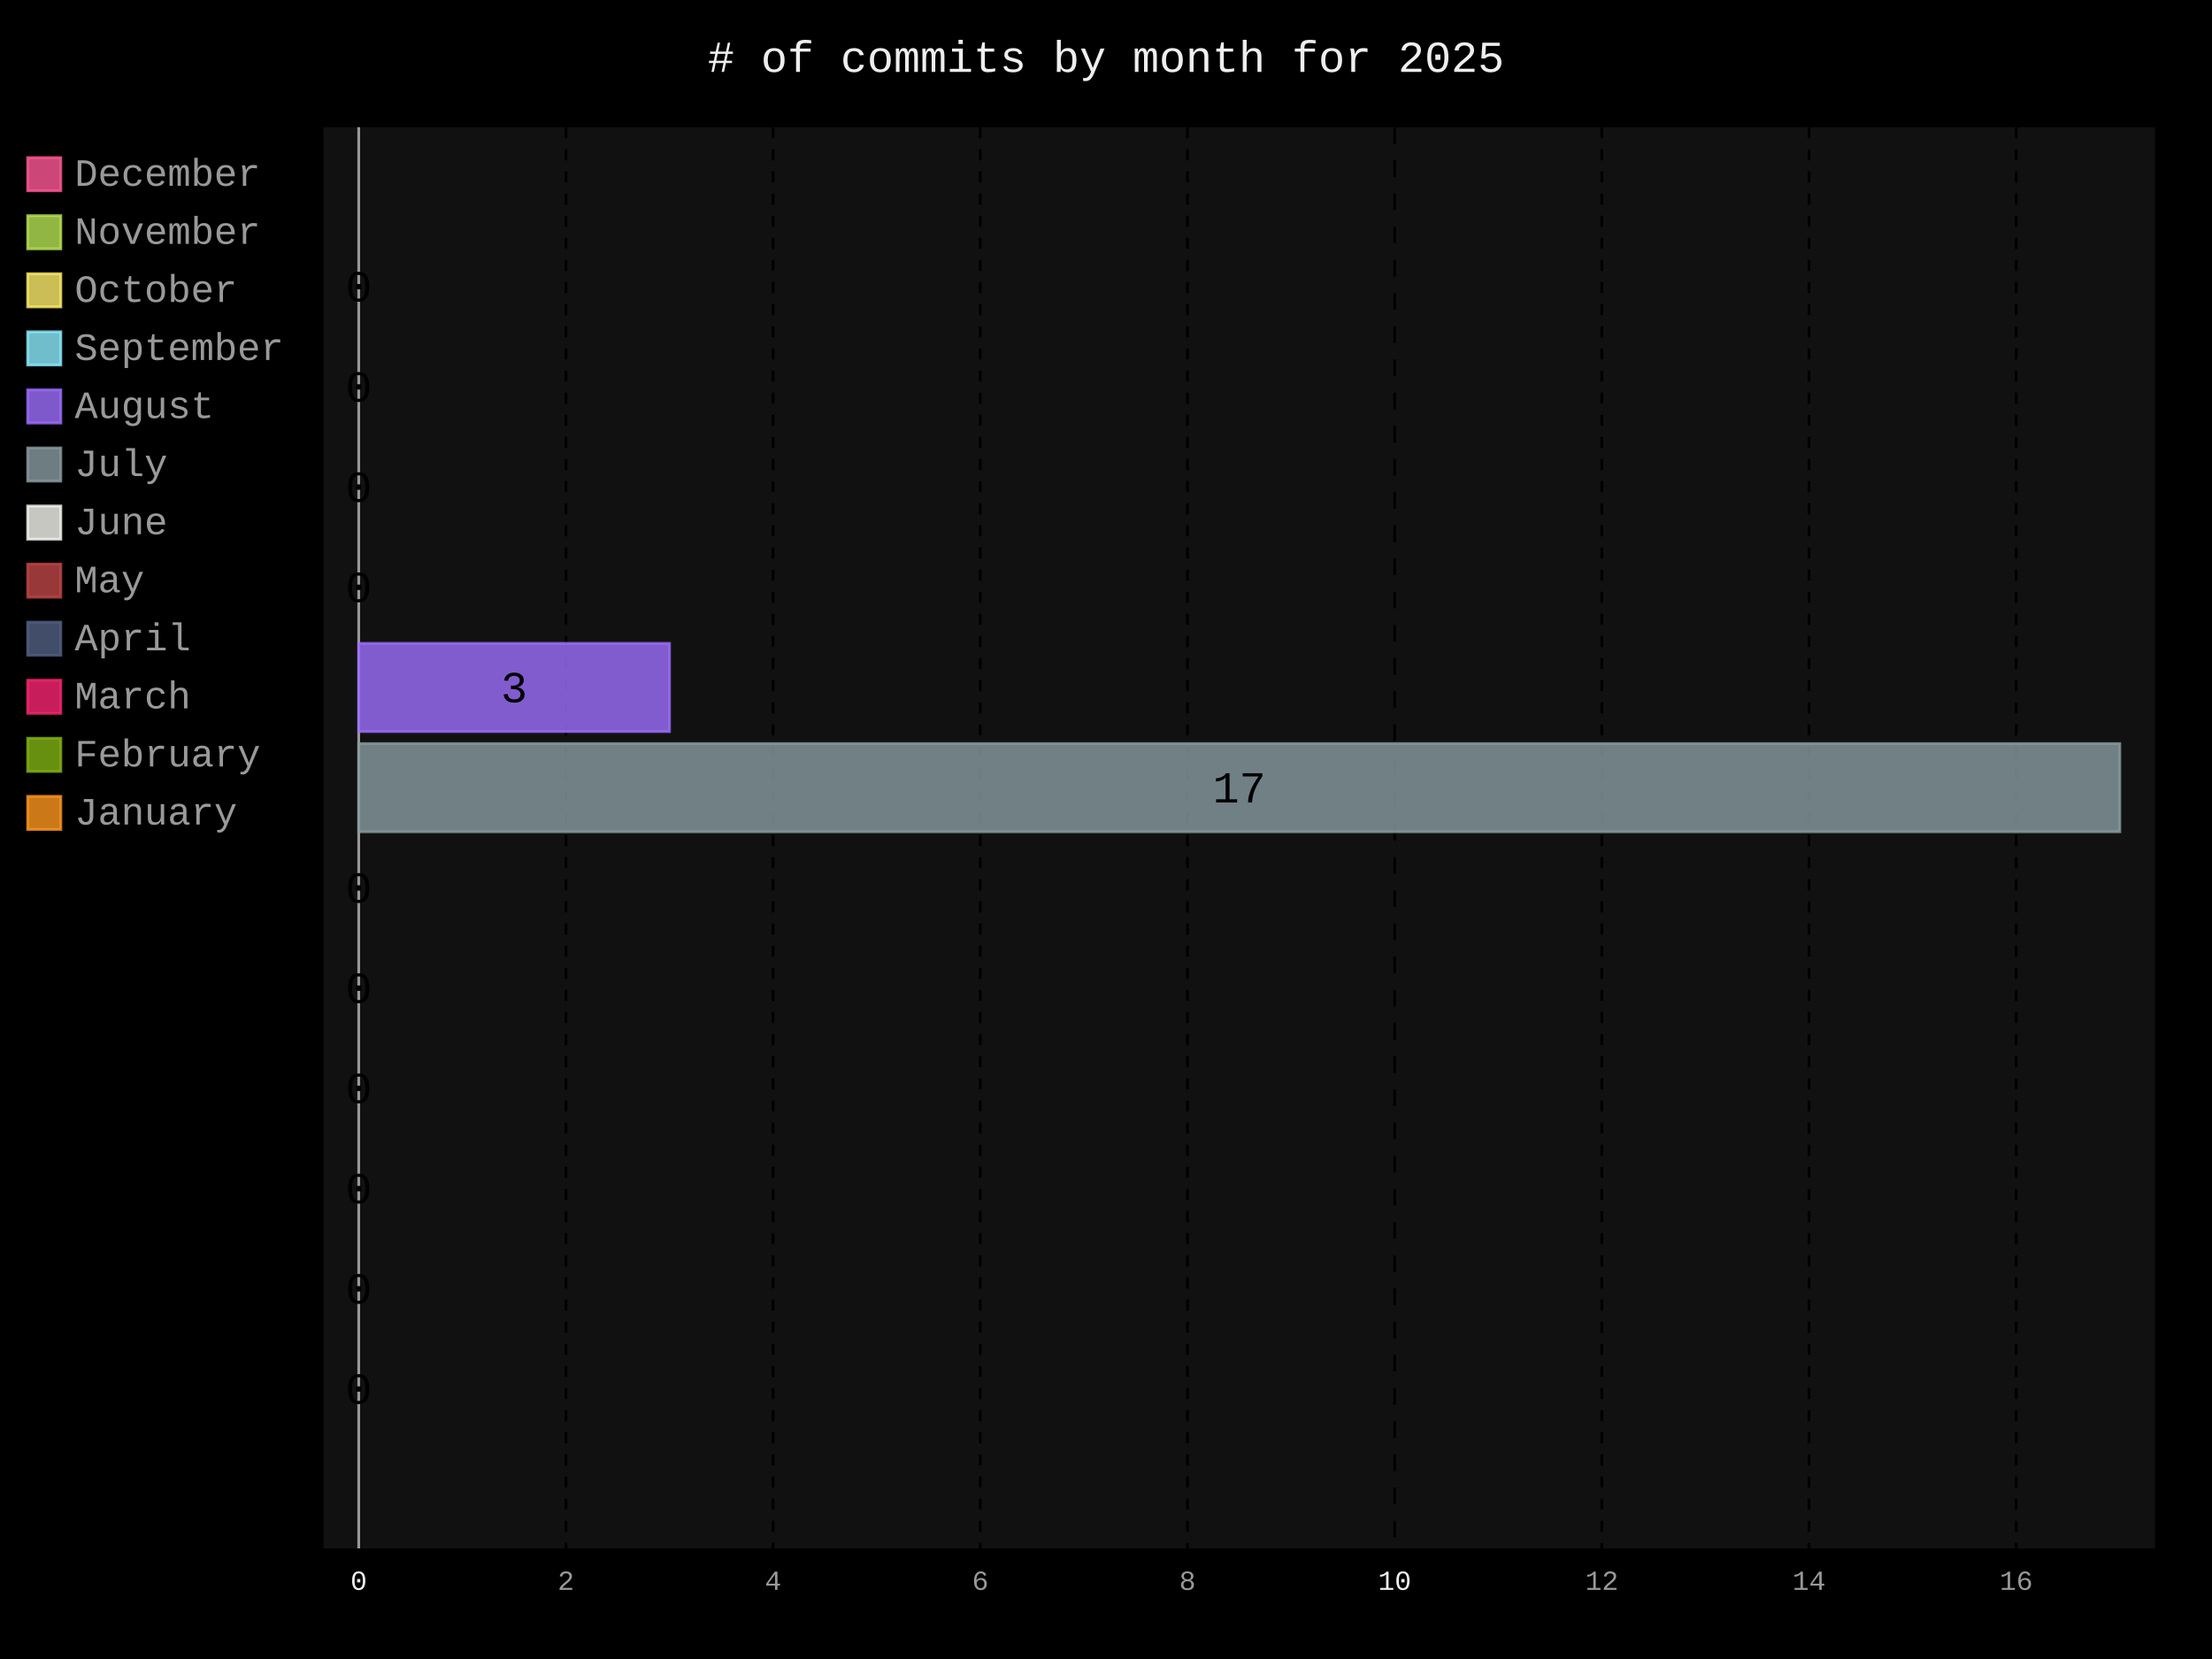
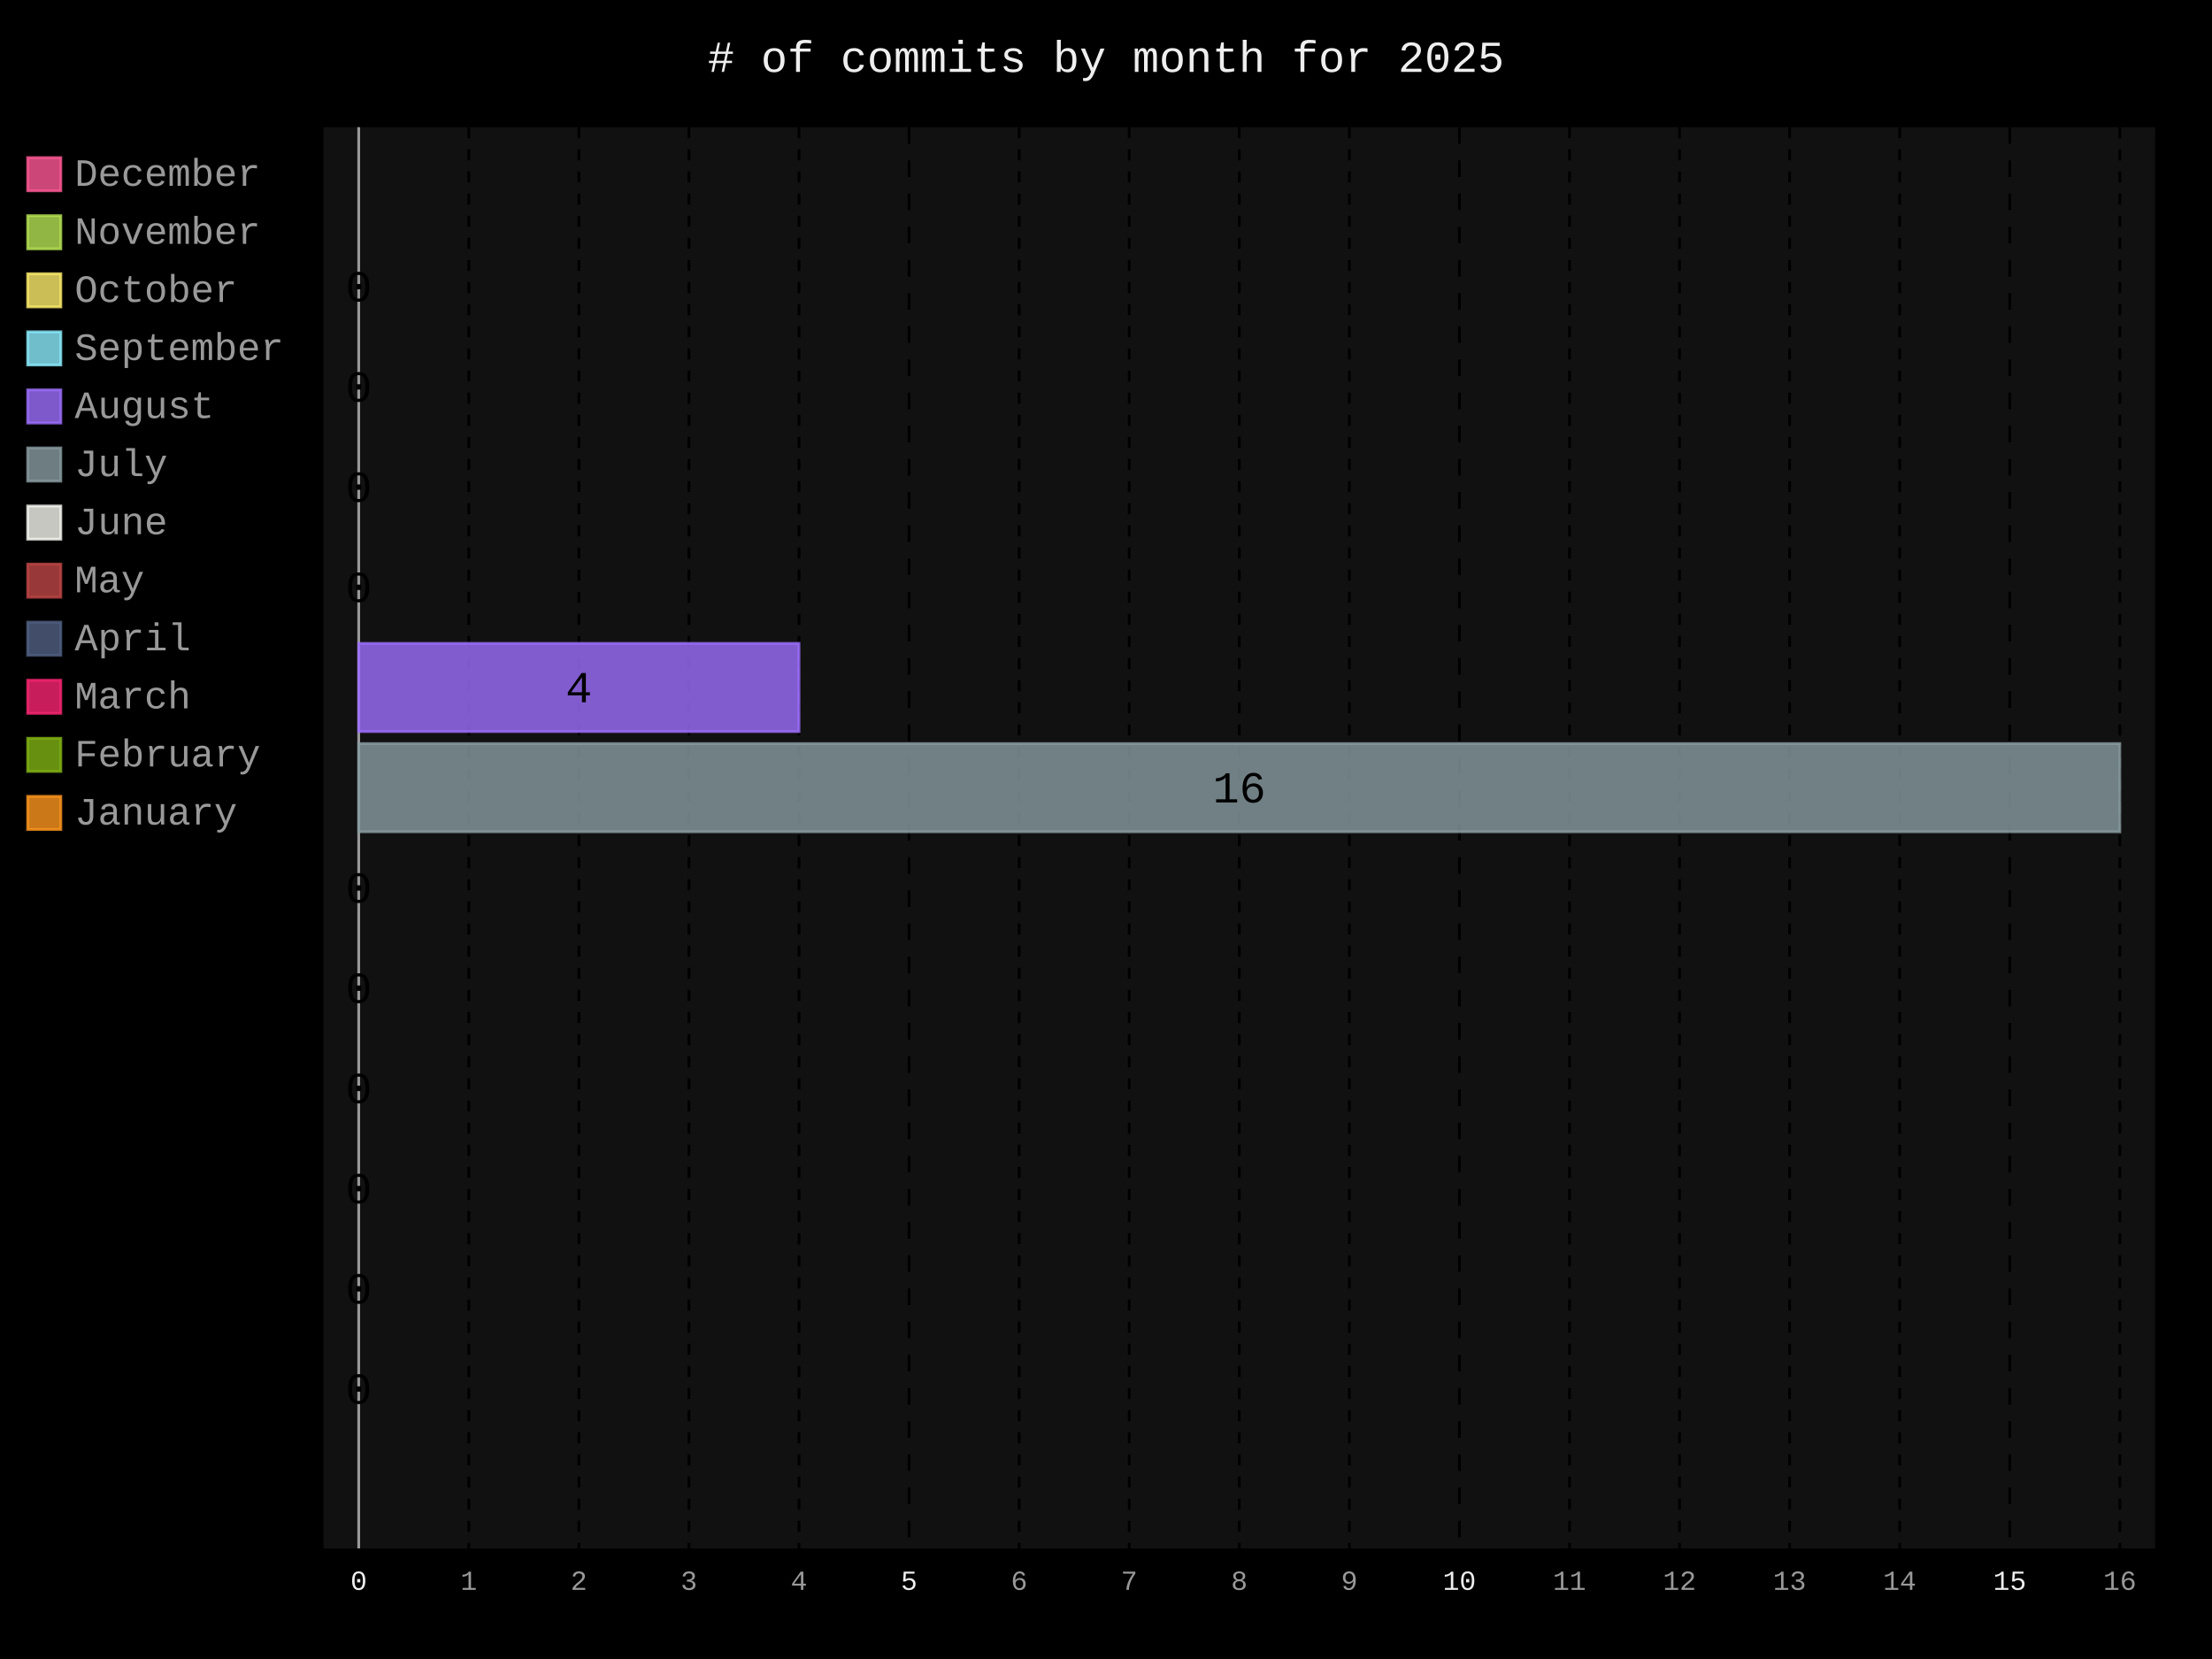
- <svg xmlns="http://www.w3.org/2000/svg" id="chart-140ae059-1e25-4ed1-b0a9-c5d43be1c5d0" class="pygal-chart" viewBox="0 0 800 600">
+ <svg xmlns="http://www.w3.org/2000/svg" id="chart-221a0e5c-9248-4e23-975a-d73603bac980" class="pygal-chart" viewBox="0 0 800 600">
  <defs>
-     <style type="text/css">#chart-140ae059-1e25-4ed1-b0a9-c5d43be1c5d0{-webkit-user-select:none;-webkit-font-smoothing:antialiased;font-family:Consolas,"Liberation Mono",Menlo,Courier,monospace}#chart-140ae059-1e25-4ed1-b0a9-c5d43be1c5d0 .title{font-family:Consolas,"Liberation Mono",Menlo,Courier,monospace;font-size:16px}#chart-140ae059-1e25-4ed1-b0a9-c5d43be1c5d0 .legends .legend text{font-family:Consolas,"Liberation Mono",Menlo,Courier,monospace;font-size:14px}#chart-140ae059-1e25-4ed1-b0a9-c5d43be1c5d0 .axis text{font-family:Consolas,"Liberation Mono",Menlo,Courier,monospace;font-size:10px}#chart-140ae059-1e25-4ed1-b0a9-c5d43be1c5d0 .axis text.major{font-family:Consolas,"Liberation Mono",Menlo,Courier,monospace;font-size:10px}#chart-140ae059-1e25-4ed1-b0a9-c5d43be1c5d0 .text-overlay text.value{font-family:Consolas,"Liberation Mono",Menlo,Courier,monospace;font-size:16px}#chart-140ae059-1e25-4ed1-b0a9-c5d43be1c5d0 .text-overlay text.label{font-family:Consolas,"Liberation Mono",Menlo,Courier,monospace;font-size:10px}#chart-140ae059-1e25-4ed1-b0a9-c5d43be1c5d0 .tooltip{font-family:Consolas,"Liberation Mono",Menlo,Courier,monospace;font-size:14px}#chart-140ae059-1e25-4ed1-b0a9-c5d43be1c5d0 text.no_data{font-family:Consolas,"Liberation Mono",Menlo,Courier,monospace;font-size:64px}
- #chart-140ae059-1e25-4ed1-b0a9-c5d43be1c5d0{background-color:black}#chart-140ae059-1e25-4ed1-b0a9-c5d43be1c5d0 path,#chart-140ae059-1e25-4ed1-b0a9-c5d43be1c5d0 line,#chart-140ae059-1e25-4ed1-b0a9-c5d43be1c5d0 rect,#chart-140ae059-1e25-4ed1-b0a9-c5d43be1c5d0 circle{-webkit-transition:250ms;-moz-transition:250ms;transition:250ms}#chart-140ae059-1e25-4ed1-b0a9-c5d43be1c5d0 .graph &gt; .background{fill:black}#chart-140ae059-1e25-4ed1-b0a9-c5d43be1c5d0 .plot &gt; .background{fill:#111}#chart-140ae059-1e25-4ed1-b0a9-c5d43be1c5d0 .graph{fill:#999}#chart-140ae059-1e25-4ed1-b0a9-c5d43be1c5d0 text.no_data{fill:#eee}#chart-140ae059-1e25-4ed1-b0a9-c5d43be1c5d0 .title{fill:#eee}#chart-140ae059-1e25-4ed1-b0a9-c5d43be1c5d0 .legends .legend text{fill:#999}#chart-140ae059-1e25-4ed1-b0a9-c5d43be1c5d0 .legends .legend:hover text{fill:#eee}#chart-140ae059-1e25-4ed1-b0a9-c5d43be1c5d0 .axis .line{stroke:#eee}#chart-140ae059-1e25-4ed1-b0a9-c5d43be1c5d0 .axis .guide.line{stroke:#555}#chart-140ae059-1e25-4ed1-b0a9-c5d43be1c5d0 .axis .major.line{stroke:#999}#chart-140ae059-1e25-4ed1-b0a9-c5d43be1c5d0 .axis text.major{fill:#eee}#chart-140ae059-1e25-4ed1-b0a9-c5d43be1c5d0 .axis.y .guides:hover .guide.line,#chart-140ae059-1e25-4ed1-b0a9-c5d43be1c5d0 .line-graph .axis.x .guides:hover .guide.line,#chart-140ae059-1e25-4ed1-b0a9-c5d43be1c5d0 .stackedline-graph .axis.x .guides:hover .guide.line,#chart-140ae059-1e25-4ed1-b0a9-c5d43be1c5d0 .xy-graph .axis.x .guides:hover .guide.line{stroke:#eee}#chart-140ae059-1e25-4ed1-b0a9-c5d43be1c5d0 .axis .guides:hover text{fill:#eee}#chart-140ae059-1e25-4ed1-b0a9-c5d43be1c5d0 .reactive{fill-opacity:.8;stroke-opacity:.8;stroke-width:1}#chart-140ae059-1e25-4ed1-b0a9-c5d43be1c5d0 .ci{stroke:#999}#chart-140ae059-1e25-4ed1-b0a9-c5d43be1c5d0 .reactive.active,#chart-140ae059-1e25-4ed1-b0a9-c5d43be1c5d0 .active .reactive{fill-opacity:.4;stroke-opacity:.9;stroke-width:4}#chart-140ae059-1e25-4ed1-b0a9-c5d43be1c5d0 .ci .reactive.active{stroke-width:1.5}#chart-140ae059-1e25-4ed1-b0a9-c5d43be1c5d0 .series text{fill:#eee}#chart-140ae059-1e25-4ed1-b0a9-c5d43be1c5d0 .tooltip rect{fill:#111;stroke:#eee;-webkit-transition:opacity 250ms;-moz-transition:opacity 250ms;transition:opacity 250ms}#chart-140ae059-1e25-4ed1-b0a9-c5d43be1c5d0 .tooltip .label{fill:#999}#chart-140ae059-1e25-4ed1-b0a9-c5d43be1c5d0 .tooltip .label{fill:#999}#chart-140ae059-1e25-4ed1-b0a9-c5d43be1c5d0 .tooltip .legend{font-size:.8em;fill:#555}#chart-140ae059-1e25-4ed1-b0a9-c5d43be1c5d0 .tooltip .x_label{font-size:.6em;fill:#eee}#chart-140ae059-1e25-4ed1-b0a9-c5d43be1c5d0 .tooltip .xlink{font-size:.5em;text-decoration:underline}#chart-140ae059-1e25-4ed1-b0a9-c5d43be1c5d0 .tooltip .value{font-size:1.5em}#chart-140ae059-1e25-4ed1-b0a9-c5d43be1c5d0 .bound{font-size:.5em}#chart-140ae059-1e25-4ed1-b0a9-c5d43be1c5d0 .max-value{font-size:.75em;fill:#555}#chart-140ae059-1e25-4ed1-b0a9-c5d43be1c5d0 .map-element{fill:#111;stroke:#555 !important}#chart-140ae059-1e25-4ed1-b0a9-c5d43be1c5d0 .map-element .reactive{fill-opacity:inherit;stroke-opacity:inherit}#chart-140ae059-1e25-4ed1-b0a9-c5d43be1c5d0 .color-0,#chart-140ae059-1e25-4ed1-b0a9-c5d43be1c5d0 .color-0 a:visited{stroke:#ff5995;fill:#ff5995}#chart-140ae059-1e25-4ed1-b0a9-c5d43be1c5d0 .color-1,#chart-140ae059-1e25-4ed1-b0a9-c5d43be1c5d0 .color-1 a:visited{stroke:#b6e354;fill:#b6e354}#chart-140ae059-1e25-4ed1-b0a9-c5d43be1c5d0 .color-2,#chart-140ae059-1e25-4ed1-b0a9-c5d43be1c5d0 .color-2 a:visited{stroke:#feed6c;fill:#feed6c}#chart-140ae059-1e25-4ed1-b0a9-c5d43be1c5d0 .color-3,#chart-140ae059-1e25-4ed1-b0a9-c5d43be1c5d0 .color-3 a:visited{stroke:#8cedff;fill:#8cedff}#chart-140ae059-1e25-4ed1-b0a9-c5d43be1c5d0 .color-4,#chart-140ae059-1e25-4ed1-b0a9-c5d43be1c5d0 .color-4 a:visited{stroke:#9e6ffe;fill:#9e6ffe}#chart-140ae059-1e25-4ed1-b0a9-c5d43be1c5d0 .color-5,#chart-140ae059-1e25-4ed1-b0a9-c5d43be1c5d0 .color-5 a:visited{stroke:#899ca1;fill:#899ca1}#chart-140ae059-1e25-4ed1-b0a9-c5d43be1c5d0 .color-6,#chart-140ae059-1e25-4ed1-b0a9-c5d43be1c5d0 .color-6 a:visited{stroke:#f8f8f2;fill:#f8f8f2}#chart-140ae059-1e25-4ed1-b0a9-c5d43be1c5d0 .color-7,#chart-140ae059-1e25-4ed1-b0a9-c5d43be1c5d0 .color-7 a:visited{stroke:#bf4646;fill:#bf4646}#chart-140ae059-1e25-4ed1-b0a9-c5d43be1c5d0 .color-8,#chart-140ae059-1e25-4ed1-b0a9-c5d43be1c5d0 .color-8 a:visited{stroke:#516083;fill:#516083}#chart-140ae059-1e25-4ed1-b0a9-c5d43be1c5d0 .color-9,#chart-140ae059-1e25-4ed1-b0a9-c5d43be1c5d0 .color-9 a:visited{stroke:#f92672;fill:#f92672}#chart-140ae059-1e25-4ed1-b0a9-c5d43be1c5d0 .color-10,#chart-140ae059-1e25-4ed1-b0a9-c5d43be1c5d0 .color-10 a:visited{stroke:#82b414;fill:#82b414}#chart-140ae059-1e25-4ed1-b0a9-c5d43be1c5d0 .color-11,#chart-140ae059-1e25-4ed1-b0a9-c5d43be1c5d0 .color-11 a:visited{stroke:#fd971f;fill:#fd971f}#chart-140ae059-1e25-4ed1-b0a9-c5d43be1c5d0 .text-overlay .color-0 text{fill:black}#chart-140ae059-1e25-4ed1-b0a9-c5d43be1c5d0 .text-overlay .color-1 text{fill:black}#chart-140ae059-1e25-4ed1-b0a9-c5d43be1c5d0 .text-overlay .color-2 text{fill:black}#chart-140ae059-1e25-4ed1-b0a9-c5d43be1c5d0 .text-overlay .color-3 text{fill:black}#chart-140ae059-1e25-4ed1-b0a9-c5d43be1c5d0 .text-overlay .color-4 text{fill:black}#chart-140ae059-1e25-4ed1-b0a9-c5d43be1c5d0 .text-overlay .color-5 text{fill:black}#chart-140ae059-1e25-4ed1-b0a9-c5d43be1c5d0 .text-overlay .color-6 text{fill:black}#chart-140ae059-1e25-4ed1-b0a9-c5d43be1c5d0 .text-overlay .color-7 text{fill:black}#chart-140ae059-1e25-4ed1-b0a9-c5d43be1c5d0 .text-overlay .color-8 text{fill:black}#chart-140ae059-1e25-4ed1-b0a9-c5d43be1c5d0 .text-overlay .color-9 text{fill:black}#chart-140ae059-1e25-4ed1-b0a9-c5d43be1c5d0 .text-overlay .color-10 text{fill:black}#chart-140ae059-1e25-4ed1-b0a9-c5d43be1c5d0 .text-overlay .color-11 text{fill:black}
- #chart-140ae059-1e25-4ed1-b0a9-c5d43be1c5d0 text.no_data{text-anchor:middle}#chart-140ae059-1e25-4ed1-b0a9-c5d43be1c5d0 .guide.line{fill:none}#chart-140ae059-1e25-4ed1-b0a9-c5d43be1c5d0 .centered{text-anchor:middle}#chart-140ae059-1e25-4ed1-b0a9-c5d43be1c5d0 .title{text-anchor:middle}#chart-140ae059-1e25-4ed1-b0a9-c5d43be1c5d0 .legends .legend text{fill-opacity:1}#chart-140ae059-1e25-4ed1-b0a9-c5d43be1c5d0 .axis.x text{text-anchor:middle}#chart-140ae059-1e25-4ed1-b0a9-c5d43be1c5d0 .axis.x:not(.web) text[transform]{text-anchor:start}#chart-140ae059-1e25-4ed1-b0a9-c5d43be1c5d0 .axis.x:not(.web) text[transform].backwards{text-anchor:end}#chart-140ae059-1e25-4ed1-b0a9-c5d43be1c5d0 .axis.y text{text-anchor:end}#chart-140ae059-1e25-4ed1-b0a9-c5d43be1c5d0 .axis.y text[transform].backwards{text-anchor:start}#chart-140ae059-1e25-4ed1-b0a9-c5d43be1c5d0 .axis.y2 text{text-anchor:start}#chart-140ae059-1e25-4ed1-b0a9-c5d43be1c5d0 .axis.y2 text[transform].backwards{text-anchor:end}#chart-140ae059-1e25-4ed1-b0a9-c5d43be1c5d0 .axis .guide.line{stroke-dasharray:4,4;stroke:black}#chart-140ae059-1e25-4ed1-b0a9-c5d43be1c5d0 .axis .major.guide.line{stroke-dasharray:6,6;stroke:black}#chart-140ae059-1e25-4ed1-b0a9-c5d43be1c5d0 .horizontal .axis.y .guide.line,#chart-140ae059-1e25-4ed1-b0a9-c5d43be1c5d0 .horizontal .axis.y2 .guide.line,#chart-140ae059-1e25-4ed1-b0a9-c5d43be1c5d0 .vertical .axis.x .guide.line{opacity:0}#chart-140ae059-1e25-4ed1-b0a9-c5d43be1c5d0 .horizontal .axis.always_show .guide.line,#chart-140ae059-1e25-4ed1-b0a9-c5d43be1c5d0 .vertical .axis.always_show .guide.line{opacity:1 !important}#chart-140ae059-1e25-4ed1-b0a9-c5d43be1c5d0 .axis.y .guides:hover .guide.line,#chart-140ae059-1e25-4ed1-b0a9-c5d43be1c5d0 .axis.y2 .guides:hover .guide.line,#chart-140ae059-1e25-4ed1-b0a9-c5d43be1c5d0 .axis.x .guides:hover .guide.line{opacity:1}#chart-140ae059-1e25-4ed1-b0a9-c5d43be1c5d0 .axis .guides:hover text{opacity:1}#chart-140ae059-1e25-4ed1-b0a9-c5d43be1c5d0 .nofill{fill:none}#chart-140ae059-1e25-4ed1-b0a9-c5d43be1c5d0 .subtle-fill{fill-opacity:.2}#chart-140ae059-1e25-4ed1-b0a9-c5d43be1c5d0 .dot{stroke-width:1px;fill-opacity:1;stroke-opacity:1}#chart-140ae059-1e25-4ed1-b0a9-c5d43be1c5d0 .dot.active{stroke-width:5px}#chart-140ae059-1e25-4ed1-b0a9-c5d43be1c5d0 .dot.negative{fill:transparent}#chart-140ae059-1e25-4ed1-b0a9-c5d43be1c5d0 text,#chart-140ae059-1e25-4ed1-b0a9-c5d43be1c5d0 tspan{stroke:none !important}#chart-140ae059-1e25-4ed1-b0a9-c5d43be1c5d0 .series text.active{opacity:1}#chart-140ae059-1e25-4ed1-b0a9-c5d43be1c5d0 .tooltip rect{fill-opacity:.95;stroke-width:.5}#chart-140ae059-1e25-4ed1-b0a9-c5d43be1c5d0 .tooltip text{fill-opacity:1}#chart-140ae059-1e25-4ed1-b0a9-c5d43be1c5d0 .showable{visibility:hidden}#chart-140ae059-1e25-4ed1-b0a9-c5d43be1c5d0 .showable.shown{visibility:visible}#chart-140ae059-1e25-4ed1-b0a9-c5d43be1c5d0 .gauge-background{fill:rgba(229,229,229,1);stroke:none}#chart-140ae059-1e25-4ed1-b0a9-c5d43be1c5d0 .bg-lines{stroke:black;stroke-width:2px}</style>
+     <style type="text/css">#chart-221a0e5c-9248-4e23-975a-d73603bac980{-webkit-user-select:none;-webkit-font-smoothing:antialiased;font-family:Consolas,"Liberation Mono",Menlo,Courier,monospace}#chart-221a0e5c-9248-4e23-975a-d73603bac980 .title{font-family:Consolas,"Liberation Mono",Menlo,Courier,monospace;font-size:16px}#chart-221a0e5c-9248-4e23-975a-d73603bac980 .legends .legend text{font-family:Consolas,"Liberation Mono",Menlo,Courier,monospace;font-size:14px}#chart-221a0e5c-9248-4e23-975a-d73603bac980 .axis text{font-family:Consolas,"Liberation Mono",Menlo,Courier,monospace;font-size:10px}#chart-221a0e5c-9248-4e23-975a-d73603bac980 .axis text.major{font-family:Consolas,"Liberation Mono",Menlo,Courier,monospace;font-size:10px}#chart-221a0e5c-9248-4e23-975a-d73603bac980 .text-overlay text.value{font-family:Consolas,"Liberation Mono",Menlo,Courier,monospace;font-size:16px}#chart-221a0e5c-9248-4e23-975a-d73603bac980 .text-overlay text.label{font-family:Consolas,"Liberation Mono",Menlo,Courier,monospace;font-size:10px}#chart-221a0e5c-9248-4e23-975a-d73603bac980 .tooltip{font-family:Consolas,"Liberation Mono",Menlo,Courier,monospace;font-size:14px}#chart-221a0e5c-9248-4e23-975a-d73603bac980 text.no_data{font-family:Consolas,"Liberation Mono",Menlo,Courier,monospace;font-size:64px}
+ #chart-221a0e5c-9248-4e23-975a-d73603bac980{background-color:black}#chart-221a0e5c-9248-4e23-975a-d73603bac980 path,#chart-221a0e5c-9248-4e23-975a-d73603bac980 line,#chart-221a0e5c-9248-4e23-975a-d73603bac980 rect,#chart-221a0e5c-9248-4e23-975a-d73603bac980 circle{-webkit-transition:250ms;-moz-transition:250ms;transition:250ms}#chart-221a0e5c-9248-4e23-975a-d73603bac980 .graph &gt; .background{fill:black}#chart-221a0e5c-9248-4e23-975a-d73603bac980 .plot &gt; .background{fill:#111}#chart-221a0e5c-9248-4e23-975a-d73603bac980 .graph{fill:#999}#chart-221a0e5c-9248-4e23-975a-d73603bac980 text.no_data{fill:#eee}#chart-221a0e5c-9248-4e23-975a-d73603bac980 .title{fill:#eee}#chart-221a0e5c-9248-4e23-975a-d73603bac980 .legends .legend text{fill:#999}#chart-221a0e5c-9248-4e23-975a-d73603bac980 .legends .legend:hover text{fill:#eee}#chart-221a0e5c-9248-4e23-975a-d73603bac980 .axis .line{stroke:#eee}#chart-221a0e5c-9248-4e23-975a-d73603bac980 .axis .guide.line{stroke:#555}#chart-221a0e5c-9248-4e23-975a-d73603bac980 .axis .major.line{stroke:#999}#chart-221a0e5c-9248-4e23-975a-d73603bac980 .axis text.major{fill:#eee}#chart-221a0e5c-9248-4e23-975a-d73603bac980 .axis.y .guides:hover .guide.line,#chart-221a0e5c-9248-4e23-975a-d73603bac980 .line-graph .axis.x .guides:hover .guide.line,#chart-221a0e5c-9248-4e23-975a-d73603bac980 .stackedline-graph .axis.x .guides:hover .guide.line,#chart-221a0e5c-9248-4e23-975a-d73603bac980 .xy-graph .axis.x .guides:hover .guide.line{stroke:#eee}#chart-221a0e5c-9248-4e23-975a-d73603bac980 .axis .guides:hover text{fill:#eee}#chart-221a0e5c-9248-4e23-975a-d73603bac980 .reactive{fill-opacity:.8;stroke-opacity:.8;stroke-width:1}#chart-221a0e5c-9248-4e23-975a-d73603bac980 .ci{stroke:#999}#chart-221a0e5c-9248-4e23-975a-d73603bac980 .reactive.active,#chart-221a0e5c-9248-4e23-975a-d73603bac980 .active .reactive{fill-opacity:.4;stroke-opacity:.9;stroke-width:4}#chart-221a0e5c-9248-4e23-975a-d73603bac980 .ci .reactive.active{stroke-width:1.5}#chart-221a0e5c-9248-4e23-975a-d73603bac980 .series text{fill:#eee}#chart-221a0e5c-9248-4e23-975a-d73603bac980 .tooltip rect{fill:#111;stroke:#eee;-webkit-transition:opacity 250ms;-moz-transition:opacity 250ms;transition:opacity 250ms}#chart-221a0e5c-9248-4e23-975a-d73603bac980 .tooltip .label{fill:#999}#chart-221a0e5c-9248-4e23-975a-d73603bac980 .tooltip .label{fill:#999}#chart-221a0e5c-9248-4e23-975a-d73603bac980 .tooltip .legend{font-size:.8em;fill:#555}#chart-221a0e5c-9248-4e23-975a-d73603bac980 .tooltip .x_label{font-size:.6em;fill:#eee}#chart-221a0e5c-9248-4e23-975a-d73603bac980 .tooltip .xlink{font-size:.5em;text-decoration:underline}#chart-221a0e5c-9248-4e23-975a-d73603bac980 .tooltip .value{font-size:1.5em}#chart-221a0e5c-9248-4e23-975a-d73603bac980 .bound{font-size:.5em}#chart-221a0e5c-9248-4e23-975a-d73603bac980 .max-value{font-size:.75em;fill:#555}#chart-221a0e5c-9248-4e23-975a-d73603bac980 .map-element{fill:#111;stroke:#555 !important}#chart-221a0e5c-9248-4e23-975a-d73603bac980 .map-element .reactive{fill-opacity:inherit;stroke-opacity:inherit}#chart-221a0e5c-9248-4e23-975a-d73603bac980 .color-0,#chart-221a0e5c-9248-4e23-975a-d73603bac980 .color-0 a:visited{stroke:#ff5995;fill:#ff5995}#chart-221a0e5c-9248-4e23-975a-d73603bac980 .color-1,#chart-221a0e5c-9248-4e23-975a-d73603bac980 .color-1 a:visited{stroke:#b6e354;fill:#b6e354}#chart-221a0e5c-9248-4e23-975a-d73603bac980 .color-2,#chart-221a0e5c-9248-4e23-975a-d73603bac980 .color-2 a:visited{stroke:#feed6c;fill:#feed6c}#chart-221a0e5c-9248-4e23-975a-d73603bac980 .color-3,#chart-221a0e5c-9248-4e23-975a-d73603bac980 .color-3 a:visited{stroke:#8cedff;fill:#8cedff}#chart-221a0e5c-9248-4e23-975a-d73603bac980 .color-4,#chart-221a0e5c-9248-4e23-975a-d73603bac980 .color-4 a:visited{stroke:#9e6ffe;fill:#9e6ffe}#chart-221a0e5c-9248-4e23-975a-d73603bac980 .color-5,#chart-221a0e5c-9248-4e23-975a-d73603bac980 .color-5 a:visited{stroke:#899ca1;fill:#899ca1}#chart-221a0e5c-9248-4e23-975a-d73603bac980 .color-6,#chart-221a0e5c-9248-4e23-975a-d73603bac980 .color-6 a:visited{stroke:#f8f8f2;fill:#f8f8f2}#chart-221a0e5c-9248-4e23-975a-d73603bac980 .color-7,#chart-221a0e5c-9248-4e23-975a-d73603bac980 .color-7 a:visited{stroke:#bf4646;fill:#bf4646}#chart-221a0e5c-9248-4e23-975a-d73603bac980 .color-8,#chart-221a0e5c-9248-4e23-975a-d73603bac980 .color-8 a:visited{stroke:#516083;fill:#516083}#chart-221a0e5c-9248-4e23-975a-d73603bac980 .color-9,#chart-221a0e5c-9248-4e23-975a-d73603bac980 .color-9 a:visited{stroke:#f92672;fill:#f92672}#chart-221a0e5c-9248-4e23-975a-d73603bac980 .color-10,#chart-221a0e5c-9248-4e23-975a-d73603bac980 .color-10 a:visited{stroke:#82b414;fill:#82b414}#chart-221a0e5c-9248-4e23-975a-d73603bac980 .color-11,#chart-221a0e5c-9248-4e23-975a-d73603bac980 .color-11 a:visited{stroke:#fd971f;fill:#fd971f}#chart-221a0e5c-9248-4e23-975a-d73603bac980 .text-overlay .color-0 text{fill:black}#chart-221a0e5c-9248-4e23-975a-d73603bac980 .text-overlay .color-1 text{fill:black}#chart-221a0e5c-9248-4e23-975a-d73603bac980 .text-overlay .color-2 text{fill:black}#chart-221a0e5c-9248-4e23-975a-d73603bac980 .text-overlay .color-3 text{fill:black}#chart-221a0e5c-9248-4e23-975a-d73603bac980 .text-overlay .color-4 text{fill:black}#chart-221a0e5c-9248-4e23-975a-d73603bac980 .text-overlay .color-5 text{fill:black}#chart-221a0e5c-9248-4e23-975a-d73603bac980 .text-overlay .color-6 text{fill:black}#chart-221a0e5c-9248-4e23-975a-d73603bac980 .text-overlay .color-7 text{fill:black}#chart-221a0e5c-9248-4e23-975a-d73603bac980 .text-overlay .color-8 text{fill:black}#chart-221a0e5c-9248-4e23-975a-d73603bac980 .text-overlay .color-9 text{fill:black}#chart-221a0e5c-9248-4e23-975a-d73603bac980 .text-overlay .color-10 text{fill:black}#chart-221a0e5c-9248-4e23-975a-d73603bac980 .text-overlay .color-11 text{fill:black}
+ #chart-221a0e5c-9248-4e23-975a-d73603bac980 text.no_data{text-anchor:middle}#chart-221a0e5c-9248-4e23-975a-d73603bac980 .guide.line{fill:none}#chart-221a0e5c-9248-4e23-975a-d73603bac980 .centered{text-anchor:middle}#chart-221a0e5c-9248-4e23-975a-d73603bac980 .title{text-anchor:middle}#chart-221a0e5c-9248-4e23-975a-d73603bac980 .legends .legend text{fill-opacity:1}#chart-221a0e5c-9248-4e23-975a-d73603bac980 .axis.x text{text-anchor:middle}#chart-221a0e5c-9248-4e23-975a-d73603bac980 .axis.x:not(.web) text[transform]{text-anchor:start}#chart-221a0e5c-9248-4e23-975a-d73603bac980 .axis.x:not(.web) text[transform].backwards{text-anchor:end}#chart-221a0e5c-9248-4e23-975a-d73603bac980 .axis.y text{text-anchor:end}#chart-221a0e5c-9248-4e23-975a-d73603bac980 .axis.y text[transform].backwards{text-anchor:start}#chart-221a0e5c-9248-4e23-975a-d73603bac980 .axis.y2 text{text-anchor:start}#chart-221a0e5c-9248-4e23-975a-d73603bac980 .axis.y2 text[transform].backwards{text-anchor:end}#chart-221a0e5c-9248-4e23-975a-d73603bac980 .axis .guide.line{stroke-dasharray:4,4;stroke:black}#chart-221a0e5c-9248-4e23-975a-d73603bac980 .axis .major.guide.line{stroke-dasharray:6,6;stroke:black}#chart-221a0e5c-9248-4e23-975a-d73603bac980 .horizontal .axis.y .guide.line,#chart-221a0e5c-9248-4e23-975a-d73603bac980 .horizontal .axis.y2 .guide.line,#chart-221a0e5c-9248-4e23-975a-d73603bac980 .vertical .axis.x .guide.line{opacity:0}#chart-221a0e5c-9248-4e23-975a-d73603bac980 .horizontal .axis.always_show .guide.line,#chart-221a0e5c-9248-4e23-975a-d73603bac980 .vertical .axis.always_show .guide.line{opacity:1 !important}#chart-221a0e5c-9248-4e23-975a-d73603bac980 .axis.y .guides:hover .guide.line,#chart-221a0e5c-9248-4e23-975a-d73603bac980 .axis.y2 .guides:hover .guide.line,#chart-221a0e5c-9248-4e23-975a-d73603bac980 .axis.x .guides:hover .guide.line{opacity:1}#chart-221a0e5c-9248-4e23-975a-d73603bac980 .axis .guides:hover text{opacity:1}#chart-221a0e5c-9248-4e23-975a-d73603bac980 .nofill{fill:none}#chart-221a0e5c-9248-4e23-975a-d73603bac980 .subtle-fill{fill-opacity:.2}#chart-221a0e5c-9248-4e23-975a-d73603bac980 .dot{stroke-width:1px;fill-opacity:1;stroke-opacity:1}#chart-221a0e5c-9248-4e23-975a-d73603bac980 .dot.active{stroke-width:5px}#chart-221a0e5c-9248-4e23-975a-d73603bac980 .dot.negative{fill:transparent}#chart-221a0e5c-9248-4e23-975a-d73603bac980 text,#chart-221a0e5c-9248-4e23-975a-d73603bac980 tspan{stroke:none !important}#chart-221a0e5c-9248-4e23-975a-d73603bac980 .series text.active{opacity:1}#chart-221a0e5c-9248-4e23-975a-d73603bac980 .tooltip rect{fill-opacity:.95;stroke-width:.5}#chart-221a0e5c-9248-4e23-975a-d73603bac980 .tooltip text{fill-opacity:1}#chart-221a0e5c-9248-4e23-975a-d73603bac980 .showable{visibility:hidden}#chart-221a0e5c-9248-4e23-975a-d73603bac980 .showable.shown{visibility:visible}#chart-221a0e5c-9248-4e23-975a-d73603bac980 .gauge-background{fill:rgba(229,229,229,1);stroke:none}#chart-221a0e5c-9248-4e23-975a-d73603bac980 .bg-lines{stroke:black;stroke-width:2px}</style>
  </defs>
  <g class="graph horizontalbar-graph horizontal">
    <rect x="0" y="0" width="800" height="600" class="background" />
    <g transform="translate(117, 46)" class="plot">
      <rect x="0" y="0" width="662.4" height="514" class="background" />
      <g class="axis x always_show">
        <g class="guides">
          <path d="M12.738 0 v514" class="axis major line" />
          <text x="12.738" y="529.0" class="major">0</text>
        </g>
        <g class="guides">
-           <path d="M87.671 0 v514" class="guide line" />
-           <text x="87.671" y="529.0" class="">2</text>
-         </g>
-         <g class="guides">
-           <path d="M162.603 0 v514" class="guide line" />
-           <text x="162.603" y="529.0" class="">4</text>
-         </g>
-         <g class="guides">
-           <path d="M237.535 0 v514" class="guide line" />
-           <text x="237.535" y="529.0" class="">6</text>
-         </g>
-         <g class="guides">
-           <path d="M312.467 0 v514" class="guide line" />
-           <text x="312.467" y="529.0" class="">8</text>
-         </g>
-         <g class="guides">
-           <path d="M387.399 0 v514" class="major guide line" />
-           <text x="387.399" y="529.0" class="major">10</text>
-         </g>
-         <g class="guides">
-           <path d="M462.331 0 v514" class="guide line" />
-           <text x="462.331" y="529.0" class="">12</text>
-         </g>
-         <g class="guides">
-           <path d="M537.263 0 v514" class="guide line" />
-           <text x="537.263" y="529.0" class="">14</text>
-         </g>
-         <g class="guides">
-           <path d="M612.195 0 v514" class="guide line" />
-           <text x="612.195" y="529.0" class="">16</text>
+           <path d="M52.546 0 v514" class="guide line" />
+           <text x="52.546" y="529.0" class="">1</text>
+         </g>
+         <g class="guides">
+           <path d="M92.354 0 v514" class="guide line" />
+           <text x="92.354" y="529.0" class="">2</text>
+         </g>
+         <g class="guides">
+           <path d="M132.162 0 v514" class="guide line" />
+           <text x="132.162" y="529.0" class="">3</text>
+         </g>
+         <g class="guides">
+           <path d="M171.969 0 v514" class="guide line" />
+           <text x="171.969" y="529.0" class="">4</text>
+         </g>
+         <g class="guides">
+           <path d="M211.777 0 v514" class="major guide line" />
+           <text x="211.777" y="529.0" class="major">5</text>
+         </g>
+         <g class="guides">
+           <path d="M251.585 0 v514" class="guide line" />
+           <text x="251.585" y="529.0" class="">6</text>
+         </g>
+         <g class="guides">
+           <path d="M291.392 0 v514" class="guide line" />
+           <text x="291.392" y="529.0" class="">7</text>
+         </g>
+         <g class="guides">
+           <path d="M331.2 0 v514" class="guide line" />
+           <text x="331.2" y="529.0" class="">8</text>
+         </g>
+         <g class="guides">
+           <path d="M371.008 0 v514" class="guide line" />
+           <text x="371.008" y="529.0" class="">9</text>
+         </g>
+         <g class="guides">
+           <path d="M410.815 0 v514" class="major guide line" />
+           <text x="410.815" y="529.0" class="major">10</text>
+         </g>
+         <g class="guides">
+           <path d="M450.623 0 v514" class="guide line" />
+           <text x="450.623" y="529.0" class="">11</text>
+         </g>
+         <g class="guides">
+           <path d="M490.431 0 v514" class="guide line" />
+           <text x="490.431" y="529.0" class="">12</text>
+         </g>
+         <g class="guides">
+           <path d="M530.238 0 v514" class="guide line" />
+           <text x="530.238" y="529.0" class="">13</text>
+         </g>
+         <g class="guides">
+           <path d="M570.046 0 v514" class="guide line" />
+           <text x="570.046" y="529.0" class="">14</text>
+         </g>
+         <g class="guides">
+           <path d="M609.854 0 v514" class="major guide line" />
+           <text x="609.854" y="529.0" class="major">15</text>
+         </g>
+         <g class="guides">
+           <path d="M649.662 0 v514" class="guide line" />
+           <text x="649.662" y="529.0" class="">16</text>
        </g>
      </g>
      <g class="series serie-11 color-11">
        <g class="bars">
          <g class="bar">
            <rect x="12.738" y="440.393" rx="0" ry="0" height="31.894" class="rect reactive tooltip-trigger" />
          </g>
        </g>
      </g>
      <g class="series serie-10 color-10">
        <g class="bars">
          <g class="bar">
            <rect x="12.738" y="404.149" rx="0" ry="0" height="31.894" class="rect reactive tooltip-trigger" />
          </g>
        </g>
      </g>
      <g class="series serie-9 color-9">
        <g class="bars">
          <g class="bar">
            <rect x="12.738" y="367.905" rx="0" ry="0" height="31.894" class="rect reactive tooltip-trigger" />
          </g>
        </g>
      </g>
      <g class="series serie-8 color-8">
        <g class="bars">
          <g class="bar">
            <rect x="12.738" y="331.662" rx="0" ry="0" height="31.894" class="rect reactive tooltip-trigger" />
          </g>
        </g>
      </g>
      <g class="series serie-7 color-7">
        <g class="bars">
          <g class="bar">
            <rect x="12.738" y="295.418" rx="0" ry="0" height="31.894" class="rect reactive tooltip-trigger" />
          </g>
        </g>
      </g>
      <g class="series serie-6 color-6">
        <g class="bars">
          <g class="bar">
            <rect x="12.738" y="259.175" rx="0" ry="0" height="31.894" class="rect reactive tooltip-trigger" />
          </g>
        </g>
      </g>
      <g class="series serie-5 color-5">
        <g class="bars">
          <g class="bar">
            <rect x="12.738" y="222.931" rx="0" ry="0" width="636.923" height="31.894" class="rect reactive tooltip-trigger" />
          </g>
        </g>
      </g>
      <g class="series serie-4 color-4">
        <g class="bars">
          <g class="bar">
-             <rect x="12.738" y="186.687" rx="0" ry="0" width="112.398" height="31.894" class="rect reactive tooltip-trigger" />
+             <rect x="12.738" y="186.687" rx="0" ry="0" width="159.231" height="31.894" class="rect reactive tooltip-trigger" />
          </g>
        </g>
      </g>
      <g class="series serie-3 color-3">
        <g class="bars">
          <g class="bar">
            <rect x="12.738" y="150.444" rx="0" ry="0" height="31.894" class="rect reactive tooltip-trigger" />
          </g>
        </g>
      </g>
      <g class="series serie-2 color-2">
        <g class="bars">
          <g class="bar">
            <rect x="12.738" y="114.2" rx="0" ry="0" height="31.894" class="rect reactive tooltip-trigger" />
          </g>
        </g>
      </g>
      <g class="series serie-1 color-1">
        <g class="bars">
          <g class="bar">
            <rect x="12.738" y="77.957" rx="0" ry="0" height="31.894" class="rect reactive tooltip-trigger" />
          </g>
        </g>
      </g>
      <g class="series serie-0 color-0">
        <g class="bars">
          <g class="bar">
            <rect x="12.738" y="41.713" rx="0" ry="0" height="31.894" class="rect reactive tooltip-trigger" />
          </g>
        </g>
      </g>
    </g>
    <g class="titles">
      <text x="400.0" y="26" class="title plot_title"># of commits by month for 2025</text>
    </g>
    <g transform="translate(117, 46)" class="plot overlay">
      <g class="series serie-11 color-11" />
      <g class="series serie-10 color-10" />
      <g class="series serie-9 color-9" />
      <g class="series serie-8 color-8" />
      <g class="series serie-7 color-7" />
      <g class="series serie-6 color-6" />
      <g class="series serie-5 color-5" />
      <g class="series serie-4 color-4" />
      <g class="series serie-3 color-3" />
      <g class="series serie-2 color-2" />
      <g class="series serie-1 color-1" />
      <g class="series serie-0 color-0" />
    </g>
    <g transform="translate(117, 46)" class="plot text-overlay">
      <g class="series serie-11 color-11">
        <text text-anchor="middle" x="12.738" y="461.673" class="value">0</text>
      </g>
      <g class="series serie-10 color-10">
        <text text-anchor="middle" x="12.738" y="425.429" class="value">0</text>
      </g>
      <g class="series serie-9 color-9">
        <text text-anchor="middle" x="12.738" y="389.186" class="value">0</text>
      </g>
      <g class="series serie-8 color-8">
        <text text-anchor="middle" x="12.738" y="352.942" class="value">0</text>
      </g>
      <g class="series serie-7 color-7">
        <text text-anchor="middle" x="12.738" y="316.699" class="value">0</text>
      </g>
      <g class="series serie-6 color-6">
        <text text-anchor="middle" x="12.738" y="280.455" class="value">0</text>
      </g>
      <g class="series serie-5 color-5">
-         <text text-anchor="middle" x="331.2" y="244.212" class="value">17</text>
+         <text text-anchor="middle" x="331.2" y="244.212" class="value">16</text>
      </g>
      <g class="series serie-4 color-4">
-         <text text-anchor="middle" x="68.938" y="207.968" class="value">3</text>
+         <text text-anchor="middle" x="92.354" y="207.968" class="value">4</text>
      </g>
      <g class="series serie-3 color-3">
        <text text-anchor="middle" x="12.738" y="171.724" class="value">0</text>
      </g>
      <g class="series serie-2 color-2">
        <text text-anchor="middle" x="12.738" y="135.481" class="value">0</text>
      </g>
      <g class="series serie-1 color-1">
        <text text-anchor="middle" x="12.738" y="99.237" class="value">0</text>
      </g>
      <g class="series serie-0 color-0">
        <text text-anchor="middle" x="12.738" y="62.994" class="value">0</text>
      </g>
    </g>
    <g transform="translate(117, 46)" class="plot tooltip-overlay">
      <g transform="translate(0 0)" style="opacity: 0" class="tooltip">
        <rect rx="0" ry="0" width="0" height="0" class="tooltip-box" />
        <g class="text" />
      </g>
    </g>
    <g transform="translate(10, 56)" class="legends">
      <g id="activate-serie-0" class="legend reactive activate-serie">
        <rect x="0.0" y="1.0" width="12" height="12" class="color-0 reactive" />
        <text x="17.0" y="11.2">December</text>
      </g>
      <g id="activate-serie-1" class="legend reactive activate-serie">
        <rect x="0.0" y="22.0" width="12" height="12" class="color-1 reactive" />
        <text x="17.0" y="32.2">November</text>
      </g>
      <g id="activate-serie-2" class="legend reactive activate-serie">
        <rect x="0.0" y="43.0" width="12" height="12" class="color-2 reactive" />
        <text x="17.0" y="53.2">October</text>
      </g>
      <g id="activate-serie-3" class="legend reactive activate-serie">
        <rect x="0.0" y="64.0" width="12" height="12" class="color-3 reactive" />
        <text x="17.0" y="74.2">September</text>
      </g>
      <g id="activate-serie-4" class="legend reactive activate-serie">
        <rect x="0.0" y="85.0" width="12" height="12" class="color-4 reactive" />
        <text x="17.0" y="95.2">August</text>
      </g>
      <g id="activate-serie-5" class="legend reactive activate-serie">
        <rect x="0.0" y="106.0" width="12" height="12" class="color-5 reactive" />
        <text x="17.0" y="116.2">July</text>
      </g>
      <g id="activate-serie-6" class="legend reactive activate-serie">
        <rect x="0.0" y="127.0" width="12" height="12" class="color-6 reactive" />
        <text x="17.0" y="137.2">June</text>
      </g>
      <g id="activate-serie-7" class="legend reactive activate-serie">
        <rect x="0.0" y="148.0" width="12" height="12" class="color-7 reactive" />
        <text x="17.0" y="158.2">May</text>
      </g>
      <g id="activate-serie-8" class="legend reactive activate-serie">
        <rect x="0.0" y="169.0" width="12" height="12" class="color-8 reactive" />
        <text x="17.0" y="179.2">April</text>
      </g>
      <g id="activate-serie-9" class="legend reactive activate-serie">
        <rect x="0.0" y="190.0" width="12" height="12" class="color-9 reactive" />
        <text x="17.0" y="200.2">March</text>
      </g>
      <g id="activate-serie-10" class="legend reactive activate-serie">
        <rect x="0.0" y="211.0" width="12" height="12" class="color-10 reactive" />
        <text x="17.0" y="221.2">February</text>
      </g>
      <g id="activate-serie-11" class="legend reactive activate-serie">
        <rect x="0.0" y="232.0" width="12" height="12" class="color-11 reactive" />
        <text x="17.0" y="242.2">January</text>
      </g>
    </g>
    <g transform="translate(790, 56)" class="legends" />
  </g>
</svg>
